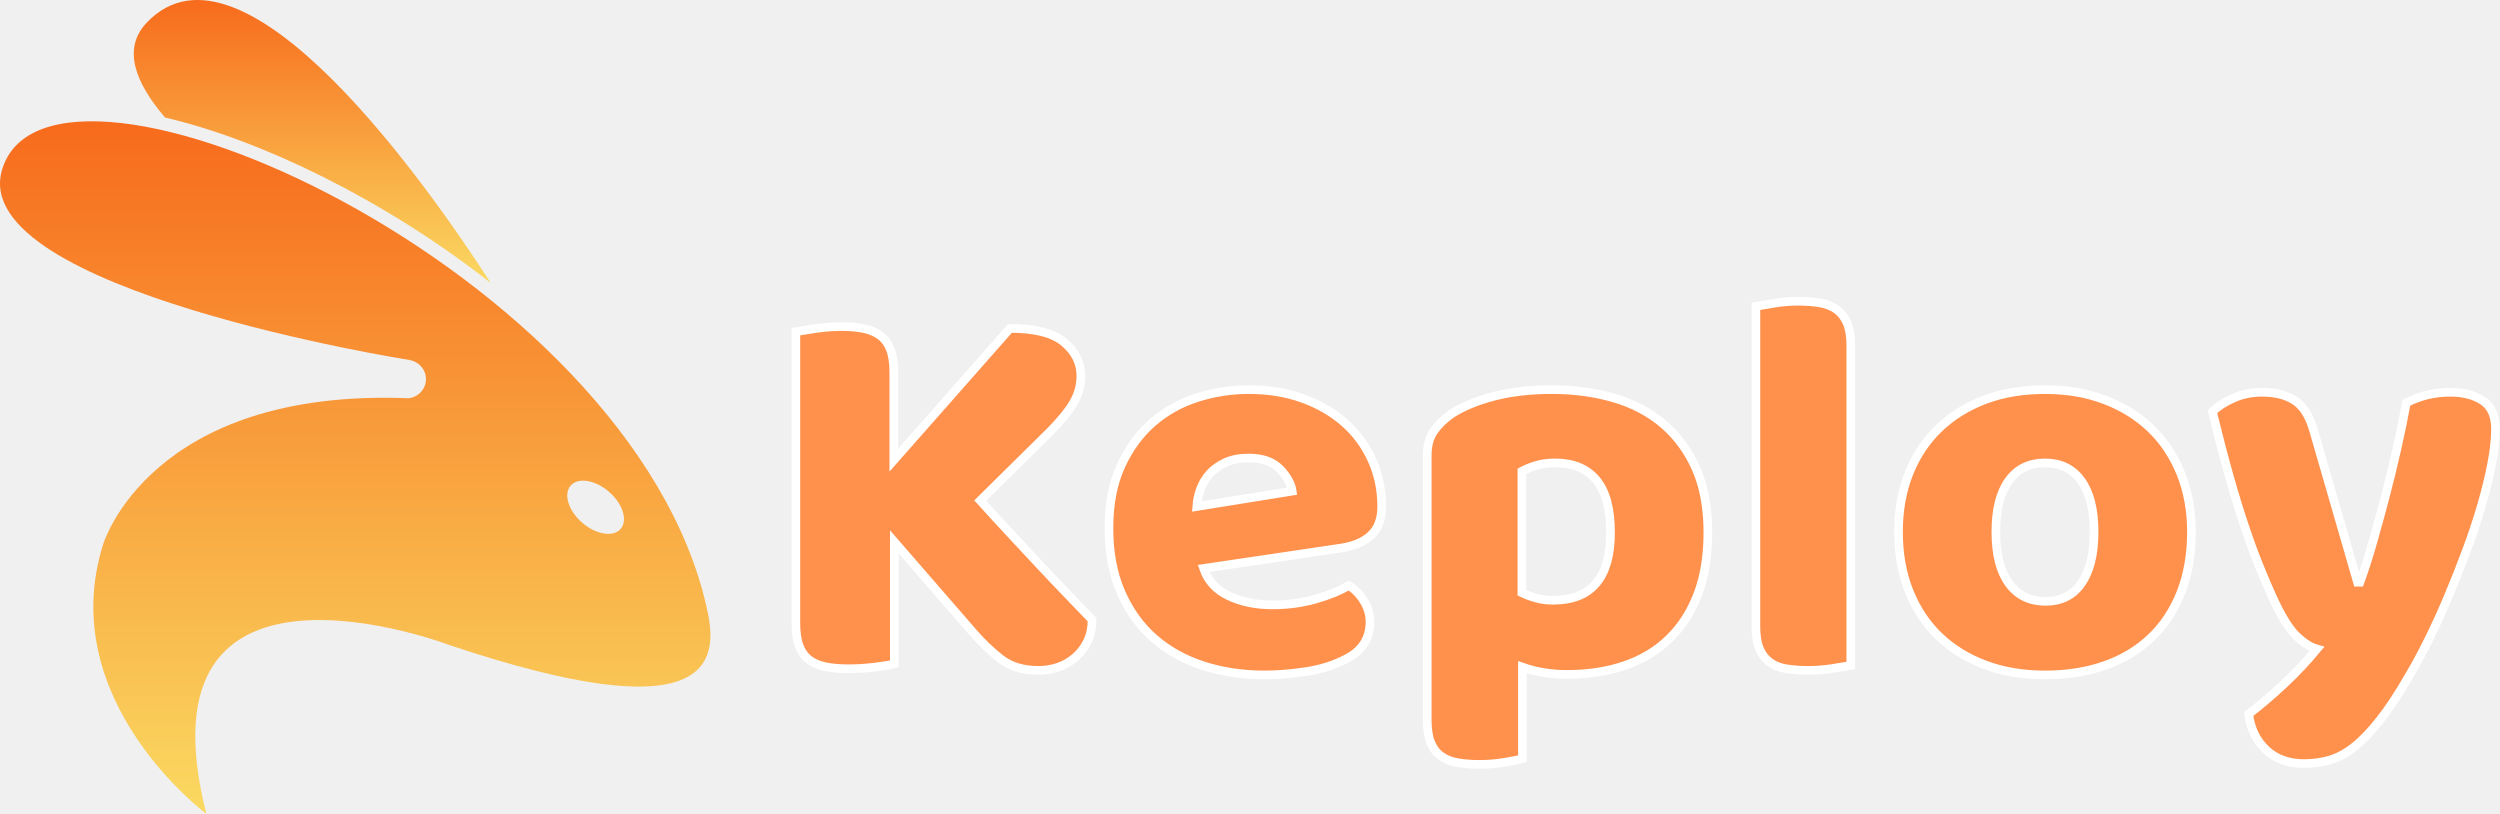
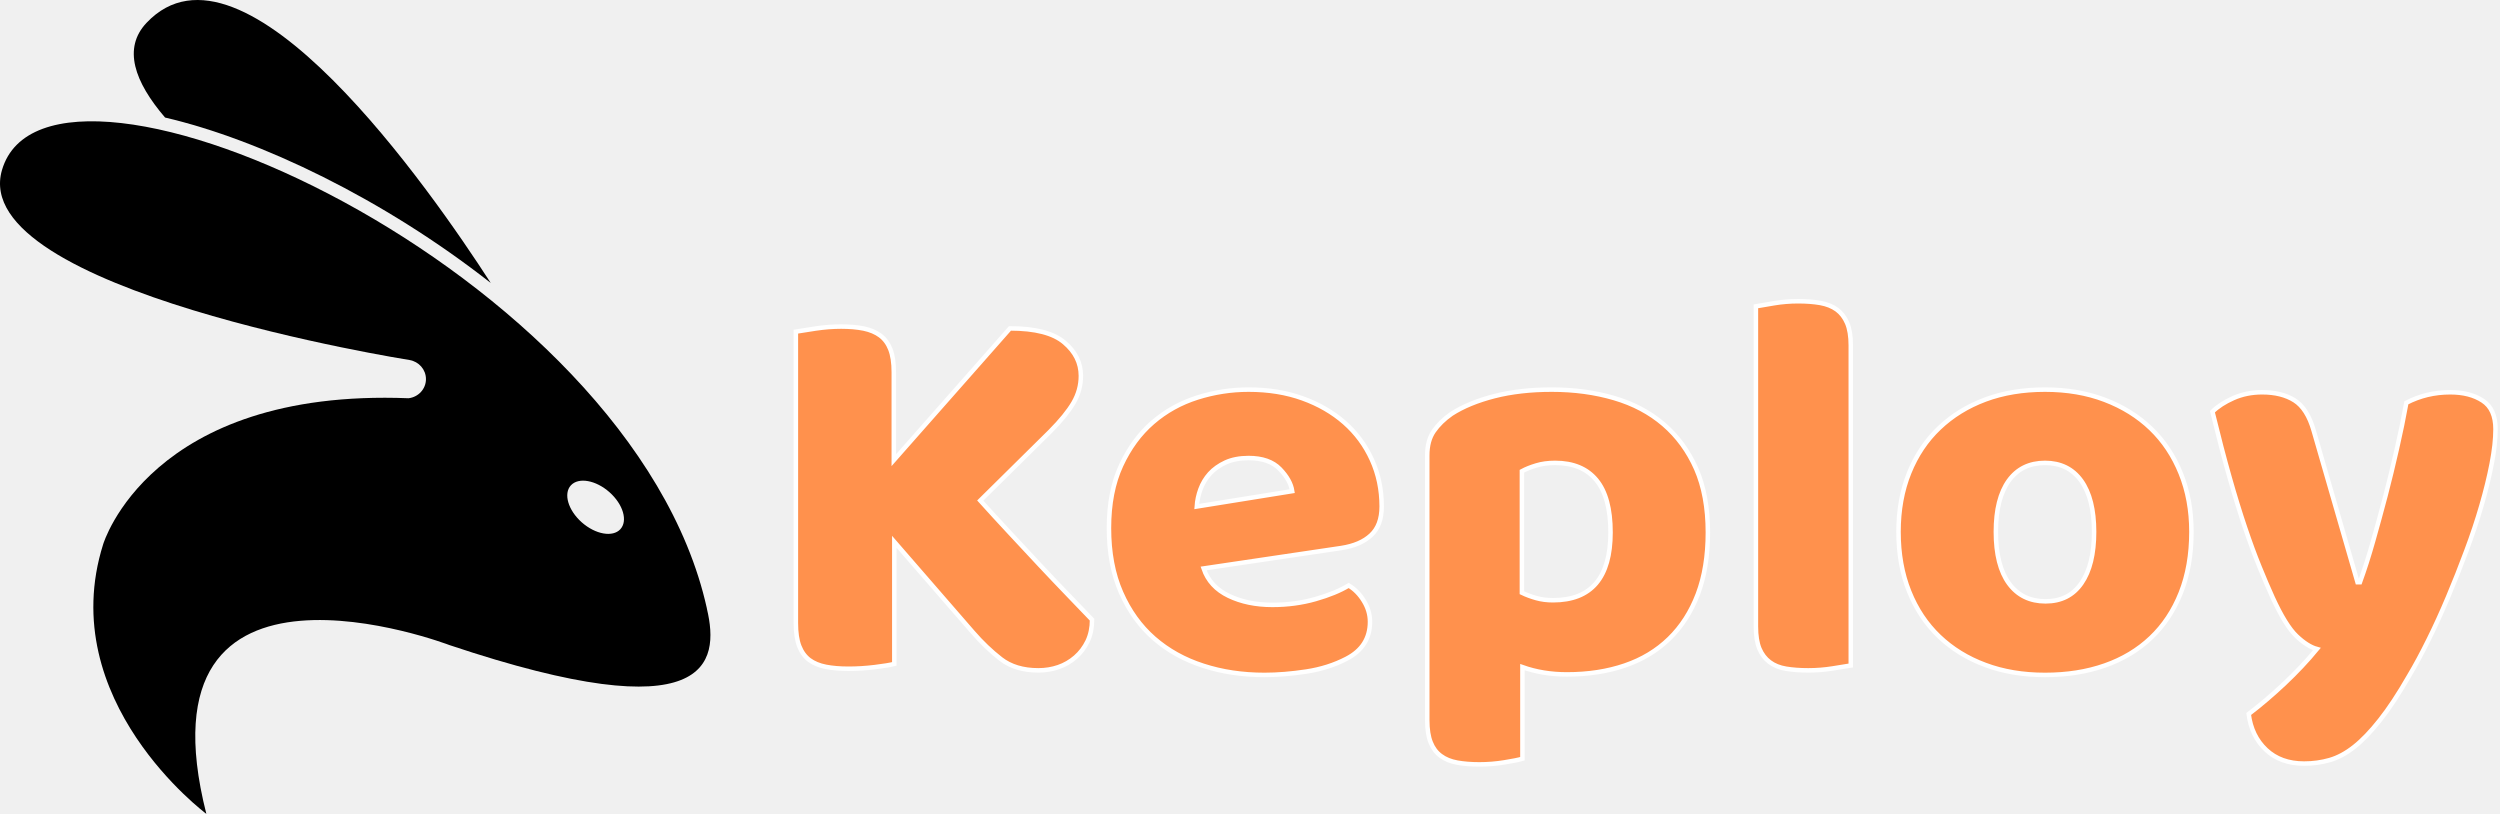
<svg xmlns="http://www.w3.org/2000/svg" width="556px" height="181px" viewBox="0 0 556 181" version="1.1">
  <defs>
    <linearGradient x1="4.79894665e-14%" y1="5.9372743e-14%" x2="4.79894665e-14%" y2="100.011%" id="linearGradient-1">
-       <stop stop-color="#FAD961" offset="0%" />
-       <stop stop-color="#F76B1C" offset="100%" />
+       <stop stopColor="#FAD961" offset="0%" />
+       <stop stopColor="#F76B1C" offset="100%" />
    </linearGradient>
    <linearGradient x1="-1.2055617e-14%" y1="-6.0644458e-15%" x2="-1.2055617e-14%" y2="100.006%" id="linearGradient-2">
-       <stop stop-color="#FAD961" offset="0%" />
-       <stop stop-color="#F76B1C" offset="100%" />
+       <stop stopColor="#FAD961" offset="0%" />
+       <stop stopColor="#F76B1C" offset="100%" />
    </linearGradient>
  </defs>
-   <g id="Material-Design-Stickersheet" stroke="none" stroke-width="1" fill="none" fill-rule="evenodd">
-     <g id="Group-42" fill-rule="nonzero">
+   <g id="Material-Design-Stickersheet" stroke="none" strokeWidth="1" fill="none" fillRule="evenodd">
+     <g id="Group-42" fillRule="nonzero">
      <g id="Group">
        <g transform="translate(69.44513, 31.46502) scale(-1, 1) rotate(-180) translate(-69.44513, -31.46502) translate(29.75335, 0)" fill="url(#linearGradient-1)" id="Path">
          <path d="M79.384,0 C66.158,20.503 24.379,80.634 2.845,57.859 C-2.49,52.216 0.129,44.758 6.956,36.79 C28.069,31.866 55.535,18.704 79.384,0" />
        </g>
        <g transform="translate(79, 103.987) scale(-1, 1) rotate(-180) translate(-79, -103.987) translate(0, 26.97403)" fill="url(#linearGradient-2)" id="Shape">
          <path d="M137.967,63.303 C136.264,61.457 132.419,62.145 129.378,64.837 C126.343,67.532 125.264,71.215 126.967,73.062 C128.67,74.908 132.515,74.225 135.552,71.53 C138.591,68.833 139.669,65.15 137.967,63.303 L137.967,63.303 Z M157.239,45.506 C157.218,45.602 157.209,45.7 157.186,45.798 C140.444,120.945 10.908,178.959 0.442,143.187 C-7.375,116.471 91.095,100.928 91.095,100.928 C93.16,100.575 94.733,98.812 94.733,96.686 C94.733,94.485 93.044,92.69 90.87,92.431 C33.25,94.717 22.936,59.934 22.936,59.934 C11.992,25.17 45.89,0 45.89,0 C29.549,64.431 99.948,37.538 99.948,37.538 C157.997,18.086 160.035,33.57 157.239,45.506" />
        </g>
      </g>
-       <g id="text-logo-path-group" transform="translate(177, 67)" fill="#FF914D" stroke="#FFFFFF" stroke-width="1.921">
+       <g id="text-logo-path-group" transform="translate(177, 67)" fill="#FF914D" stroke="#FFFFFF" strokeWidth="1.921">
        <g id="text-logo-path-0">
          <path d="M0,71.536 L0,71.536 L0,6.758 C0.928,6.605 2.385,6.376 4.373,6.07 C6.349,5.776 8.248,5.629 10.07,5.629 L10.07,5.629 C11.97,5.629 13.648,5.776 15.105,6.07 C16.563,6.376 17.783,6.894 18.766,7.625 C19.76,8.367 20.51,9.386 21.018,10.685 C21.526,11.983 21.78,13.69 21.78,15.806 L21.78,15.806 L21.78,35.342 L47.619,6.038 C53.239,6.038 57.269,7.079 59.709,9.163 C62.161,11.235 63.386,13.712 63.386,16.591 L63.386,16.591 C63.386,18.707 62.84,20.704 61.747,22.58 C60.654,24.456 58.914,26.594 56.529,28.994 L56.529,28.994 L41.01,44.325 C43.064,46.605 45.233,48.972 47.519,51.426 C49.805,53.892 52.041,56.291 54.227,58.626 C56.413,60.96 58.528,63.185 60.571,65.302 C62.614,67.418 64.38,69.256 65.871,70.816 L65.871,70.816 C65.871,72.615 65.54,74.213 64.877,75.61 C64.204,77.006 63.304,78.195 62.177,79.177 C61.04,80.158 59.776,80.889 58.384,81.369 C56.982,81.849 55.497,82.089 53.929,82.089 L53.929,82.089 C50.528,82.089 47.746,81.249 45.581,79.569 C43.417,77.889 41.347,75.91 39.37,73.63 L39.37,73.63 L21.896,53.504 L21.896,80.649 C20.969,80.889 19.511,81.129 17.524,81.369 C15.547,81.609 13.609,81.729 11.71,81.729 L11.71,81.729 C9.811,81.729 8.132,81.587 6.675,81.304 C5.217,81.02 3.992,80.513 2.998,79.782 C2.015,79.04 1.27,78.02 0.762,76.722 C0.254,75.424 0,73.695 0,71.536 Z M69.631,50.445 L69.631,50.445 C69.631,45.056 70.531,40.415 72.33,36.52 C74.13,32.626 76.477,29.43 79.37,26.932 C82.263,24.434 85.57,22.596 89.291,21.418 C93.012,20.24 96.811,19.651 100.686,19.651 L100.686,19.651 C105.092,19.651 109.095,20.3 112.694,21.598 C116.294,22.896 119.397,24.691 122.003,26.981 C124.62,29.283 126.651,32.032 128.098,35.228 C129.556,38.424 130.284,41.898 130.284,45.651 L130.284,45.651 C130.284,48.443 129.495,50.57 127.916,52.032 C126.348,53.493 124.145,54.442 121.307,54.879 L121.307,54.879 L90.682,59.427 C91.61,62.144 93.47,64.173 96.264,65.514 C99.058,66.856 102.293,67.527 105.97,67.527 L105.97,67.527 C109.36,67.527 112.562,67.096 115.576,66.234 C118.591,65.372 121.048,64.363 122.947,63.207 L122.947,63.207 C124.283,64.003 125.404,65.143 126.309,66.627 C127.226,68.099 127.684,69.654 127.684,71.29 L127.684,71.29 C127.684,74.966 125.945,77.704 122.467,79.504 L122.467,79.504 C119.794,80.9 116.813,81.849 113.523,82.351 C110.221,82.853 107.118,83.104 104.214,83.104 L104.214,83.104 C99.312,83.104 94.768,82.422 90.583,81.058 C86.398,79.706 82.76,77.682 79.668,74.988 C76.576,72.283 74.13,68.885 72.33,64.794 C70.531,60.704 69.631,55.921 69.631,50.445 Z M89.158,45.651 L89.158,45.651 L110.392,42.231 C110.149,40.595 109.238,38.958 107.659,37.322 C106.08,35.686 103.756,34.868 100.686,34.868 L100.686,34.868 C98.71,34.868 97.004,35.195 95.568,35.85 C94.133,36.515 92.957,37.355 92.04,38.369 C91.135,39.384 90.45,40.524 89.987,41.789 C89.523,43.043 89.247,44.331 89.158,45.651 Z M140.421,93.166 L140.421,93.166 L140.421,34.262 C140.421,32.07 140.907,30.276 141.878,28.879 C142.85,27.472 144.164,26.19 145.82,25.034 L145.82,25.034 C148.36,23.398 151.535,22.089 155.344,21.107 C159.142,20.136 163.405,19.651 168.131,19.651 L168.131,19.651 C173.111,19.651 177.732,20.278 181.994,21.533 C186.267,22.787 189.939,24.734 193.008,27.374 C196.078,30.014 198.485,33.308 200.23,37.257 C201.963,41.216 202.83,45.934 202.83,51.41 L202.83,51.41 C202.83,56.635 202.085,61.216 200.594,65.154 C199.092,69.092 196.978,72.386 194.25,75.037 C191.523,77.699 188.227,79.689 184.362,81.009 C180.498,82.329 176.202,82.989 171.476,82.989 L171.476,82.989 C167.921,82.989 164.625,82.449 161.588,81.369 L161.588,81.369 L161.588,101.74 C160.782,101.98 159.457,102.247 157.613,102.542 C155.769,102.847 153.898,103 151.998,103 L151.998,103 C150.187,103 148.553,102.869 147.096,102.607 C145.638,102.346 144.412,101.844 143.419,101.102 C142.425,100.371 141.68,99.373 141.183,98.108 C140.675,96.853 140.421,95.206 140.421,93.166 Z M161.472,37.797 L161.472,64.827 C162.477,65.307 163.548,65.705 164.686,66.021 C165.812,66.338 167.043,66.496 168.379,66.496 L168.379,66.496 C176.915,66.496 181.182,61.467 181.182,51.41 L181.182,51.41 C181.182,46.174 180.128,42.285 178.019,39.744 C175.921,37.213 172.868,35.948 168.859,35.948 L168.859,35.948 C167.291,35.948 165.889,36.139 164.652,36.52 C163.416,36.891 162.356,37.317 161.472,37.797 L161.472,37.797 Z M213.513,72.321 L213.513,72.321 L213.513,1.129 C214.441,0.965 215.782,0.736 217.538,0.442 C219.305,0.147 221.094,0 222.904,0 L222.904,0 C224.726,0 226.366,0.125 227.824,0.376 C229.281,0.638 230.507,1.129 231.501,1.849 C232.483,2.569 233.251,3.567 233.803,4.843 C234.344,6.119 234.614,7.777 234.614,9.817 L234.614,9.817 L234.614,81.009 C233.687,81.162 232.334,81.38 230.556,81.664 C228.779,81.947 226.979,82.089 225.157,82.089 L225.157,82.089 C223.335,82.089 221.695,81.969 220.238,81.729 C218.78,81.489 217.56,80.998 216.577,80.257 C215.584,79.515 214.822,78.517 214.292,77.262 C213.773,75.997 213.513,74.35 213.513,72.321 Z M245.231,51.279 L245.231,51.279 C245.231,46.447 246.021,42.073 247.6,38.157 C249.179,34.241 251.404,30.919 254.275,28.192 C257.146,25.454 260.563,23.343 264.527,21.86 C268.48,20.387 272.908,19.651 277.811,19.651 L277.811,19.651 C282.702,19.651 287.136,20.409 291.111,21.925 C295.097,23.442 298.514,25.569 301.363,28.307 C304.212,31.045 306.426,34.372 308.005,38.288 C309.584,42.193 310.373,46.523 310.373,51.279 L310.373,51.279 C310.373,56.351 309.584,60.878 308.005,64.86 C306.426,68.83 304.212,72.163 301.363,74.857 C298.514,77.562 295.097,79.613 291.111,81.009 C287.136,82.405 282.702,83.104 277.811,83.104 L277.811,83.104 C272.908,83.104 268.48,82.362 264.527,80.878 C260.563,79.406 257.146,77.3 254.275,74.563 C251.404,71.825 249.179,68.487 247.6,64.549 C246.021,60.622 245.231,56.199 245.231,51.279 Z M266.879,51.279 L266.879,51.279 C266.879,56.275 267.851,60.104 269.794,62.765 C271.738,65.416 274.448,66.741 277.927,66.741 L277.927,66.741 C281.405,66.741 284.071,65.394 285.926,62.7 C287.793,60.006 288.726,56.199 288.726,51.279 L288.726,51.279 C288.726,46.37 287.776,42.585 285.877,39.924 C283.967,37.273 281.278,35.948 277.811,35.948 L277.811,35.948 C274.332,35.948 271.638,37.273 269.728,39.924 C267.829,42.585 266.879,46.37 266.879,51.279 Z M315.044,24.56 L315.044,24.56 C316.215,23.403 317.772,22.394 319.715,21.533 C321.658,20.671 323.784,20.24 326.092,20.24 L326.092,20.24 C328.996,20.24 331.397,20.84 333.297,22.04 C335.196,23.24 336.615,25.476 337.553,28.748 L337.553,28.748 L347.309,62.487 L347.855,62.487 C348.871,59.695 349.843,56.657 350.77,53.373 C351.698,50.101 352.62,46.73 353.536,43.262 C354.442,39.782 355.287,36.302 356.071,32.823 C356.866,29.354 357.567,25.94 358.174,22.58 L358.174,22.58 C361.167,21.02 364.418,20.24 367.93,20.24 L367.93,20.24 C370.845,20.24 373.252,20.862 375.151,22.105 C377.05,23.338 378,25.454 378,28.454 L378,28.454 C378,30.646 377.718,33.204 377.155,36.128 C376.592,39.04 375.836,42.133 374.886,45.405 C373.937,48.688 372.81,52.064 371.507,55.533 C370.215,59.013 368.863,62.427 367.449,65.776 C366.036,69.136 364.59,72.305 363.11,75.282 C361.641,78.26 360.195,80.944 358.77,83.333 L358.77,83.333 C356.474,87.336 354.32,90.603 352.311,93.134 C350.312,95.675 348.402,97.666 346.58,99.106 C344.769,100.535 342.953,101.511 341.131,102.035 C339.309,102.558 337.41,102.82 335.433,102.82 L335.433,102.82 C331.955,102.82 329.134,101.8 326.97,99.76 C324.805,97.72 323.519,95.064 323.11,91.792 L323.11,91.792 C325.782,89.752 328.444,87.483 331.094,84.985 C333.744,82.487 336.14,79.94 338.282,77.344 L338.282,77.344 C336.858,76.951 335.339,75.986 333.727,74.448 C332.115,72.91 330.354,70.063 328.444,65.907 L328.444,65.907 C327.516,63.867 326.539,61.582 325.512,59.051 C324.474,56.51 323.403,53.603 322.299,50.33 C321.184,47.047 320.03,43.3 318.837,39.089 C317.645,34.879 316.38,30.036 315.044,24.56 Z" id="Shape" />
        </g>
      </g>
    </g>
  </g>
</svg>
